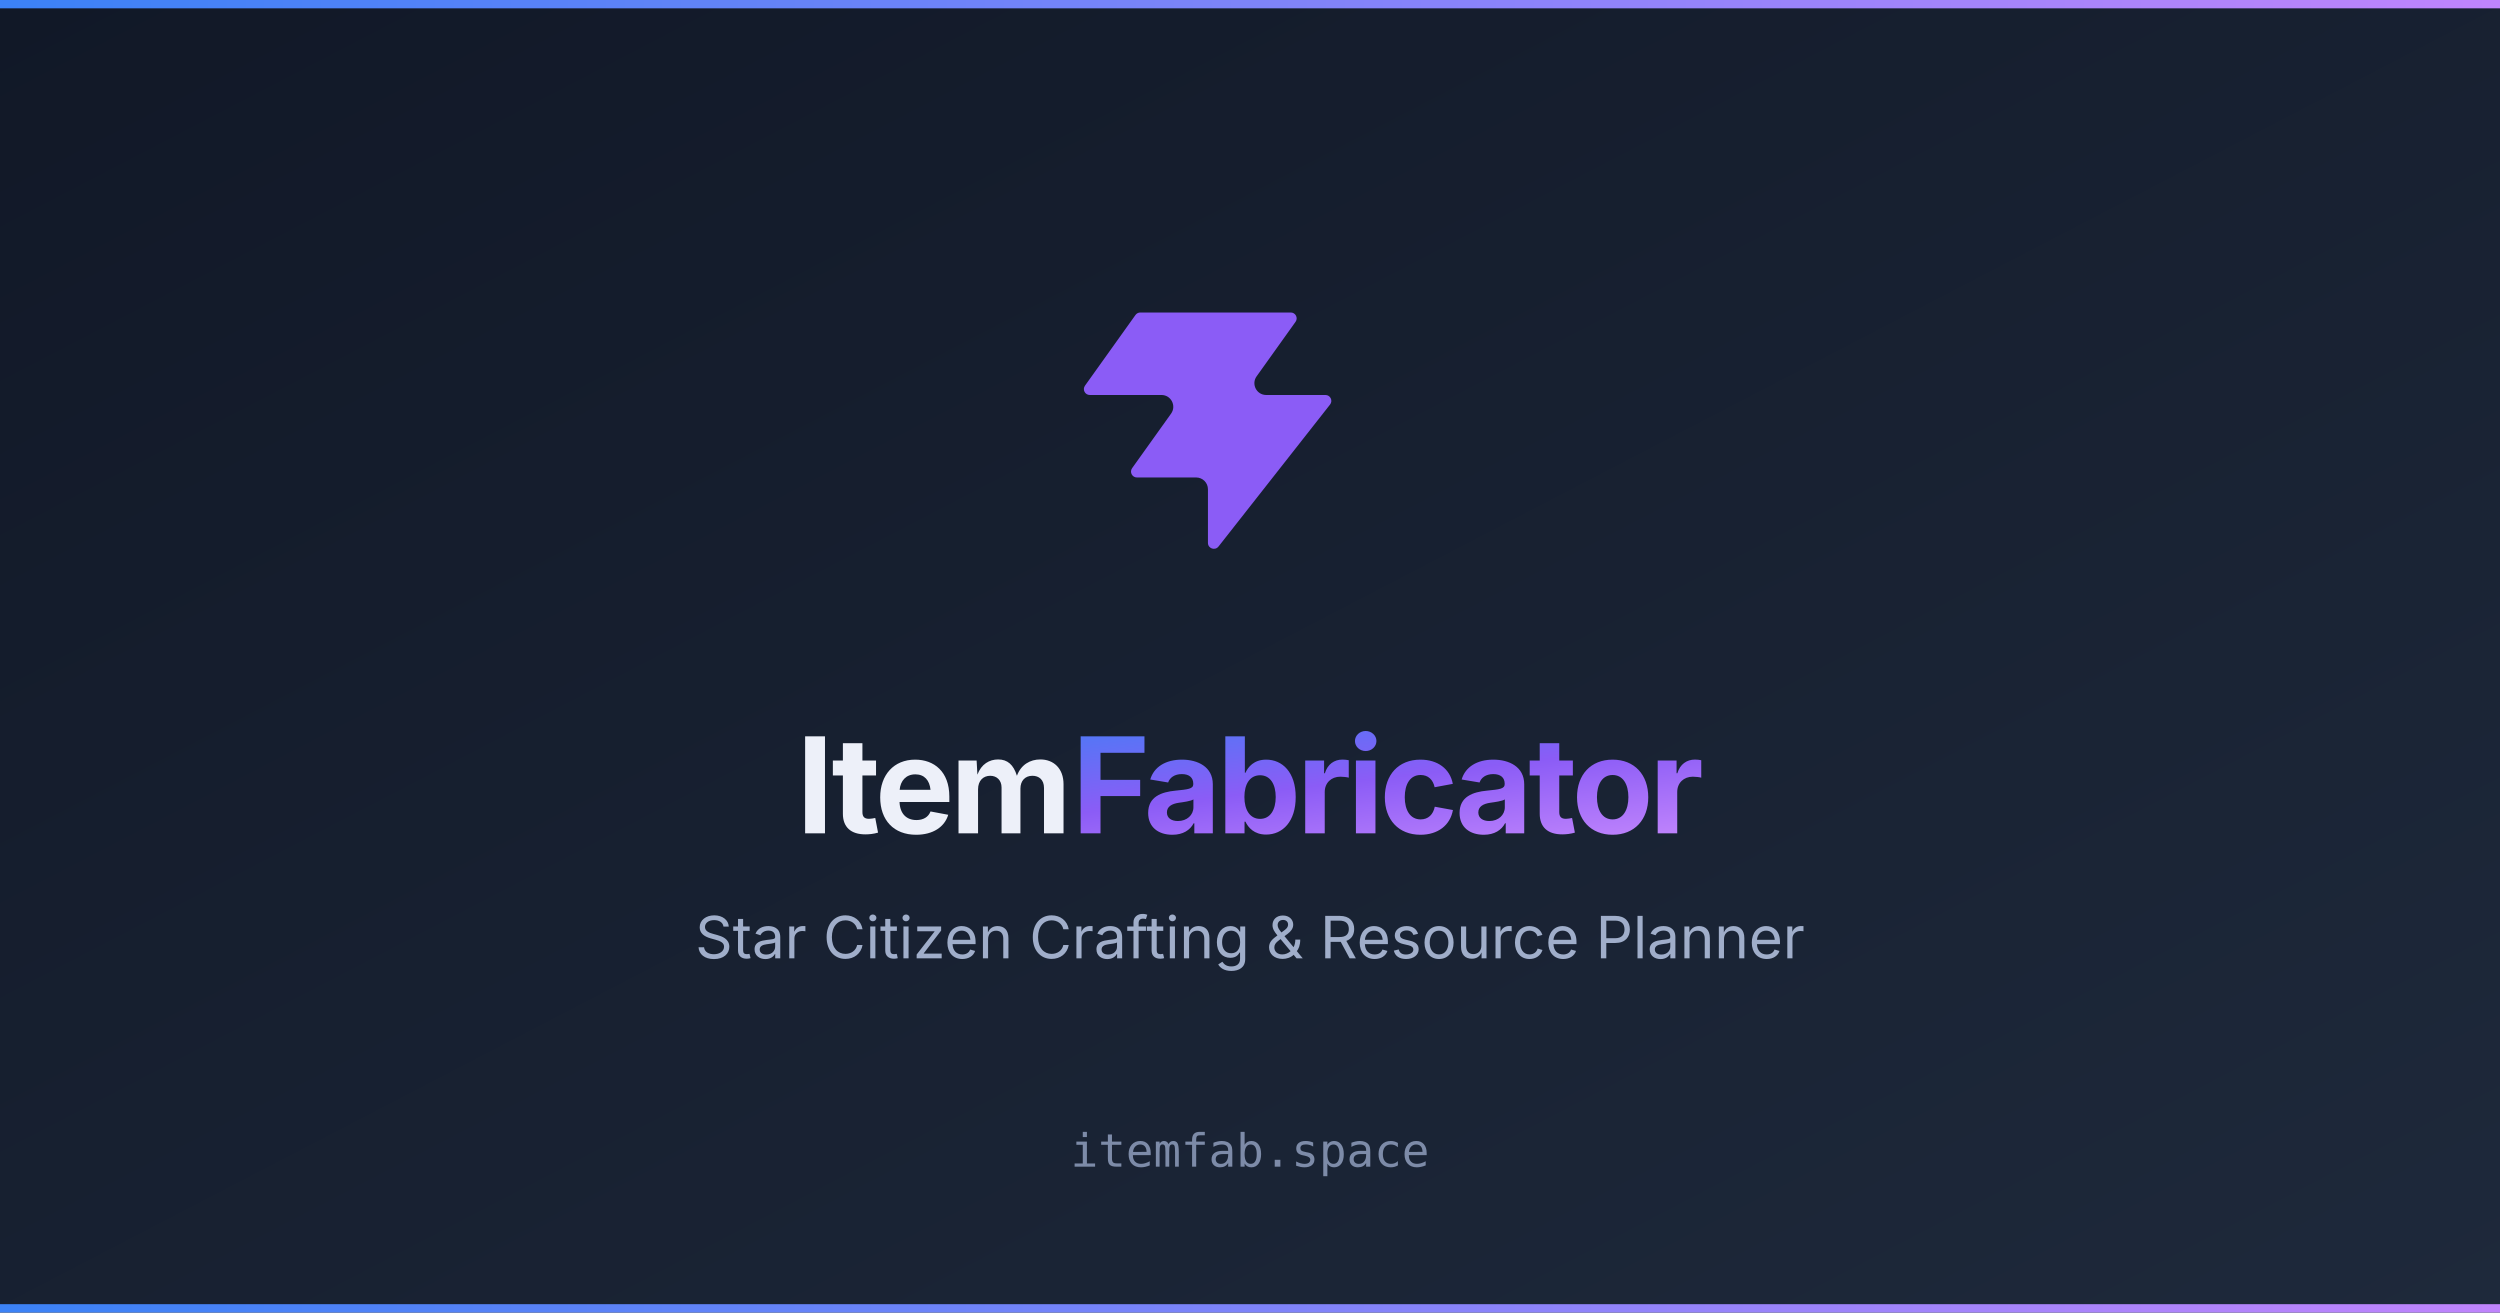
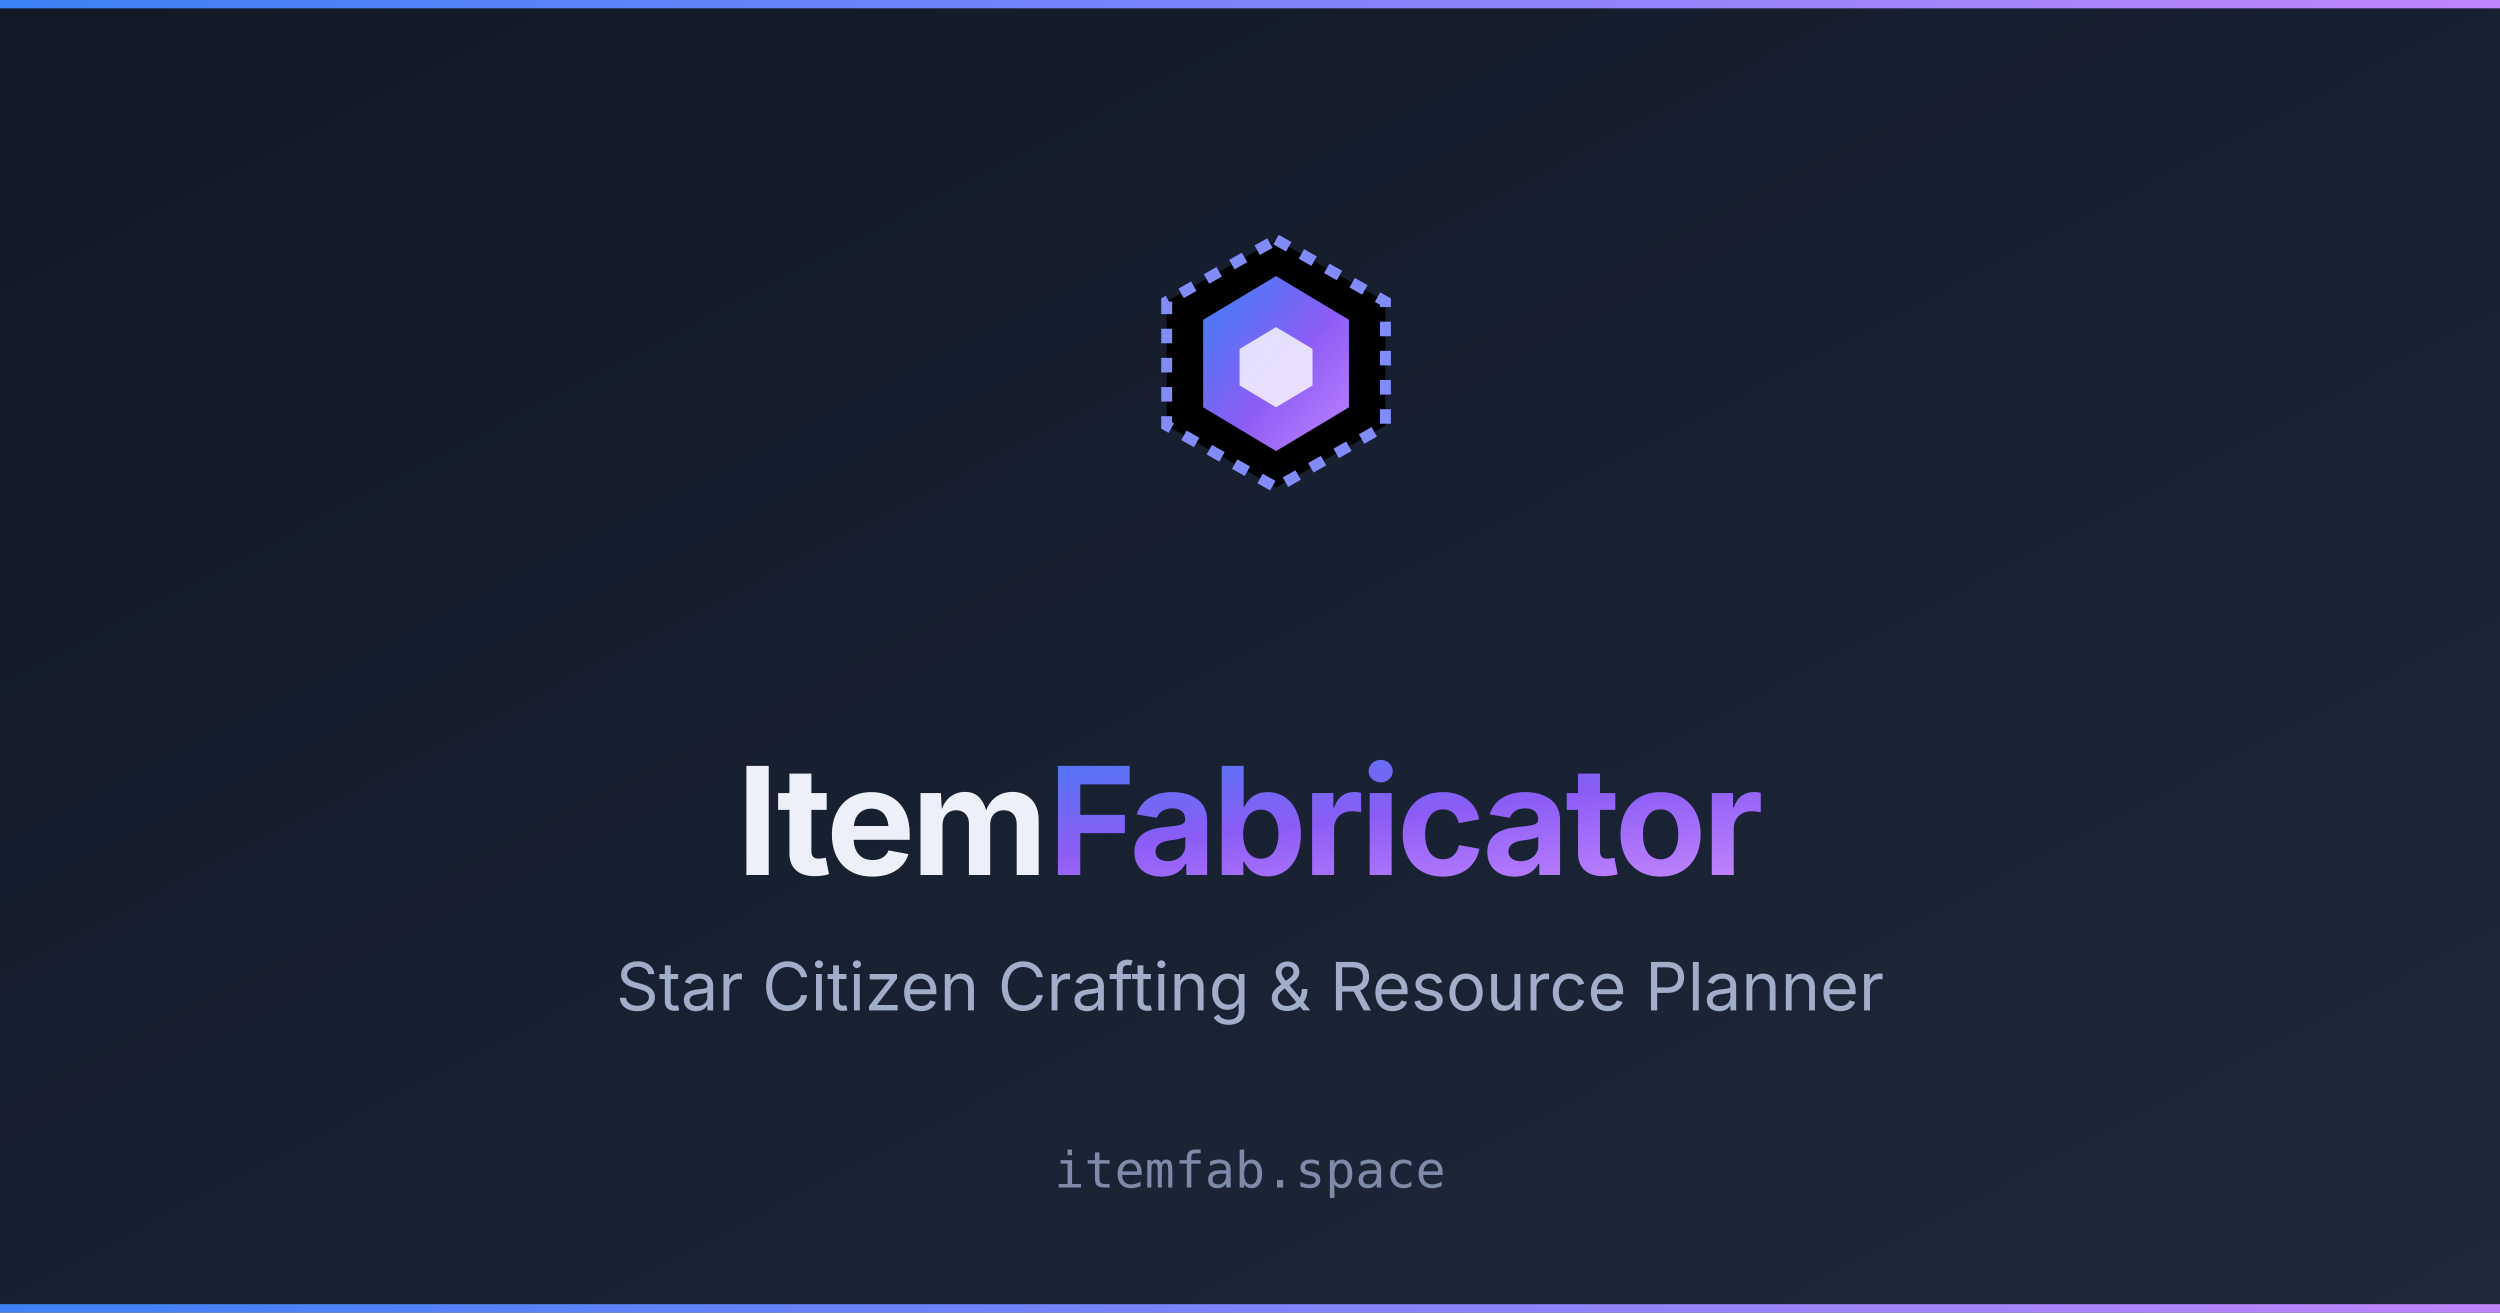
<svg xmlns="http://www.w3.org/2000/svg" width="1200" height="630" viewBox="0 0 1200 630">
  <defs>
    <linearGradient id="bg" x1="0" y1="0" x2="1" y2="1">
      <stop offset="0%" stop-color="#111827" />
      <stop offset="100%" stop-color="#1e293b" />
    </linearGradient>
    <linearGradient id="brand" x1="0" y1="0" x2="1" y2="1">
      <stop offset="0%" stop-color="#3b82f6" />
      <stop offset="55%" stop-color="#8b5cf6" />
      <stop offset="100%" stop-color="#c084fc" />
    </linearGradient>
    <linearGradient id="accent" x1="0" y1="0" x2="1" y2="0">
      <stop offset="0%" stop-color="#3b82f6" />
      <stop offset="100%" stop-color="#c084fc" />
    </linearGradient>
  </defs>
  <rect width="1200" height="630" fill="url(#bg)" />
  <rect x="0" y="0" width="1200" height="4" fill="url(#accent)" />
  <rect x="0" y="626" width="1200" height="4" fill="url(#accent)" />
-   <g transform="translate(520, 150) scale(2.5)">
-     <path fill="#8b5cf6" d="M25.946 44.938c-.664.845-2.021.375-2.021-.698V33.937a2.26 2.26 0 0 0-2.262-2.262H10.287c-.92 0-1.456-1.04-.92-1.788l7.48-10.471c1.07-1.497 0-3.578-1.842-3.578H1.237c-.92 0-1.456-1.04-.92-1.788L10.013.474c.214-.297.556-.474.92-.474h28.894c.92 0 1.456 1.04.92 1.788l-7.48 10.471c-1.07 1.498 0 3.579 1.842 3.579h11.377c.943 0 1.473 1.088.89 1.83L25.947 44.94z" />
+   <g transform="translate(525, 80) scale(3.5)">
+     <path d="M25 10L40 18.5V35.5L25 44L10 35.5V18.5L25 10Z" stroke="#818cf8" stroke-width="1.5" stroke-dasharray="2 2" />
+     <path d="M25 15L35 21V33L25 39L15 33V21L25 15Z" fill="url(#brand)" />
+     <path d="M25 22L30 25V30L25 33L20 30V25L25 22Z" fill="#fff" opacity="0.8" />
  </g>
-   <text x="600" y="400" text-anchor="middle" font-family="system-ui, -apple-system, sans-serif" font-weight="700" font-size="64" fill="#edf0f9" letter-spacing="-2">
+   <text x="600" y="420" text-anchor="middle" font-family="system-ui, -apple-system, sans-serif" font-weight="700" font-size="72" fill="#edf0f9" letter-spacing="-2">
    Item<tspan fill="url(#brand)">Fabricator</tspan>
  </text>
-   <text x="600" y="460" text-anchor="middle" font-family="system-ui, -apple-system, sans-serif" font-weight="400" font-size="28" fill="#a0aeca">
+   <text x="600" y="485" text-anchor="middle" font-family="system-ui, -apple-system, sans-serif" font-weight="400" font-size="32" fill="#a0aeca">
    Star Citizen Crafting &amp; Resource Planner
  </text>
-   <text x="600" y="560" text-anchor="middle" font-family="monospace" font-weight="400" font-size="22" fill="#7d8ba8">
+   <text x="600" y="570" text-anchor="middle" font-family="monospace" font-weight="400" font-size="24" fill="#7d8ba8">
    itemfab.space
  </text>
</svg>
